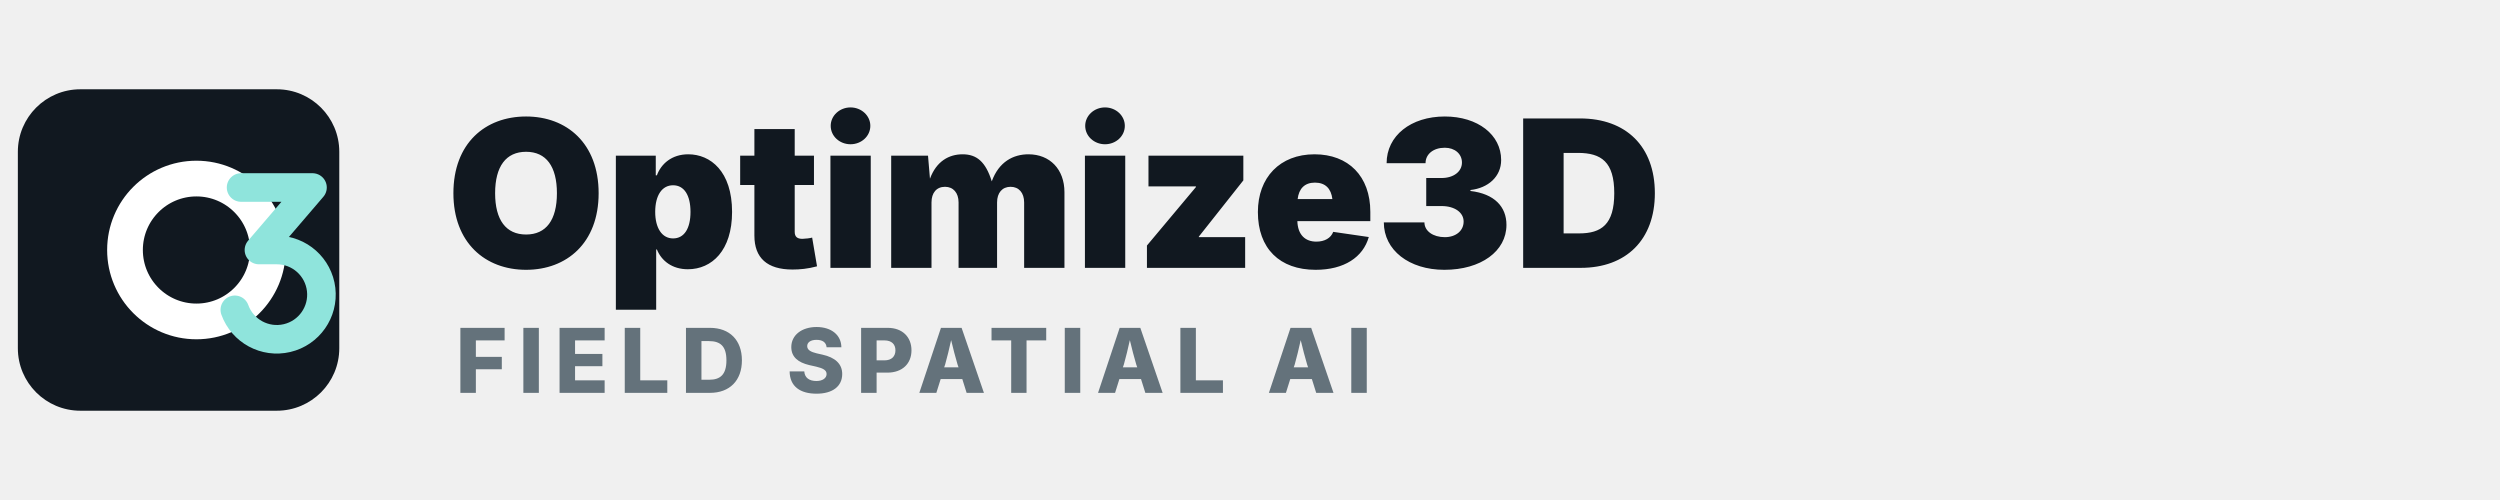
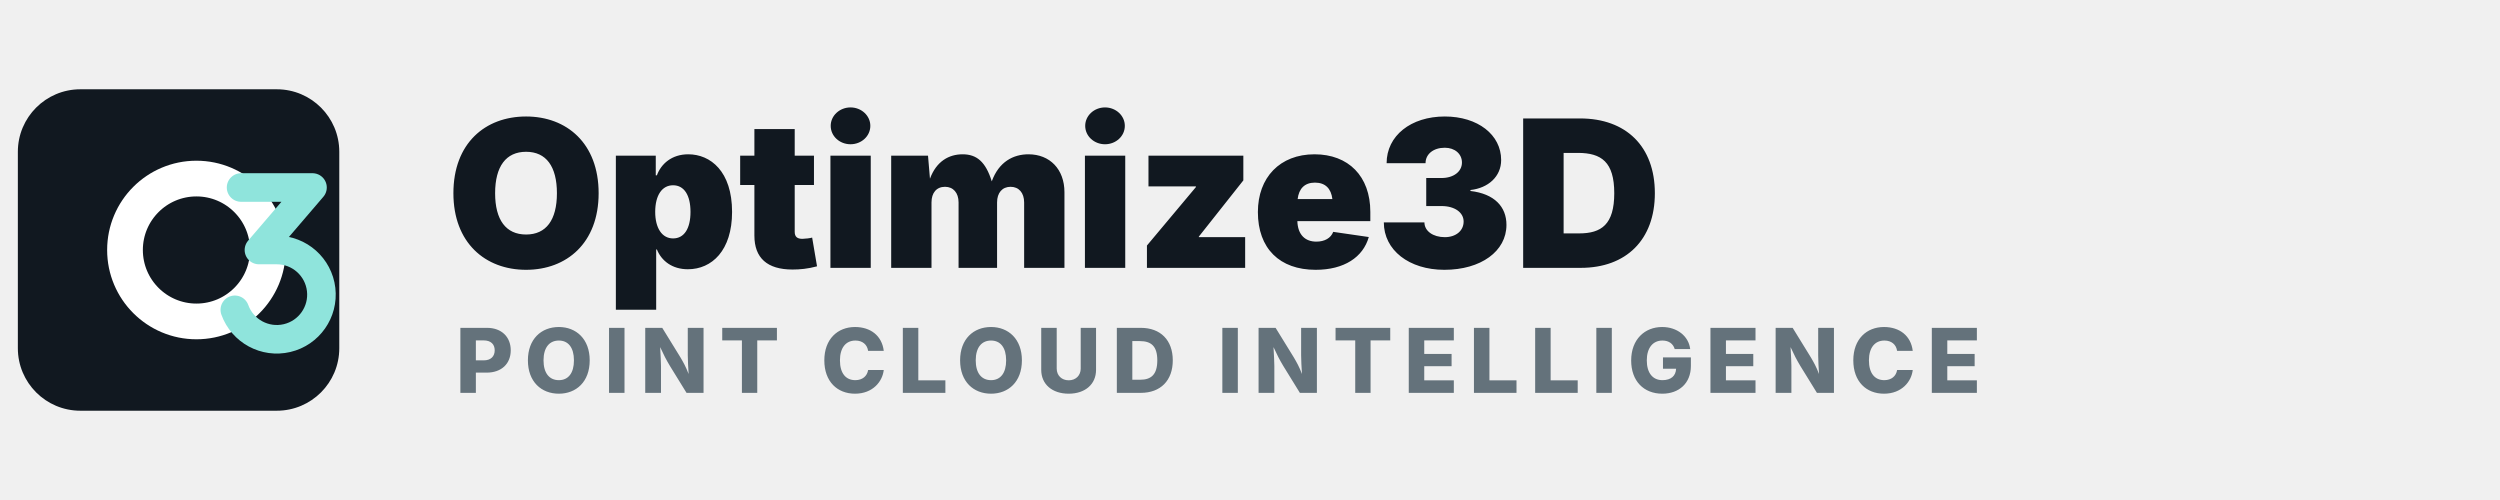
<svg xmlns="http://www.w3.org/2000/svg" width="280" height="56" viewBox="0 0 280 56" fill="none" role="img" aria-labelledby="title desc">
  <rect x="2" y="10" width="36" height="36" rx="7" fill="#111820" />
  <path d="M14 28a8 8 0 1 1 16 0 8 8 0 0 1-16 0Z" stroke="#FFFFFF" stroke-width="4" />
  <path d="M27 21h8l-6 7h2a5 5 0 1 1-4.7 6.7" stroke="#8FE4DC" stroke-width="3.2" stroke-linecap="round" stroke-linejoin="round" />
  <text x="50" y="30" fill="#111820" font-family="Inter, Arial, sans-serif" font-size="23" font-weight="850" letter-spacing="0">Optimize3D</text>
-   <text x="51" y="44" fill="#64727B" font-family="Inter, Arial, sans-serif" font-size="10" font-weight="760" letter-spacing="1.2">FIELD SPATIAL AI</text>
+   <text x="51" y="44" fill="#64727B" font-family="Inter, Arial, sans-serif" font-size="10" font-weight="760" letter-spacing="1.2">POINT CLOUD INTELLIGENCE</text>
</svg>
